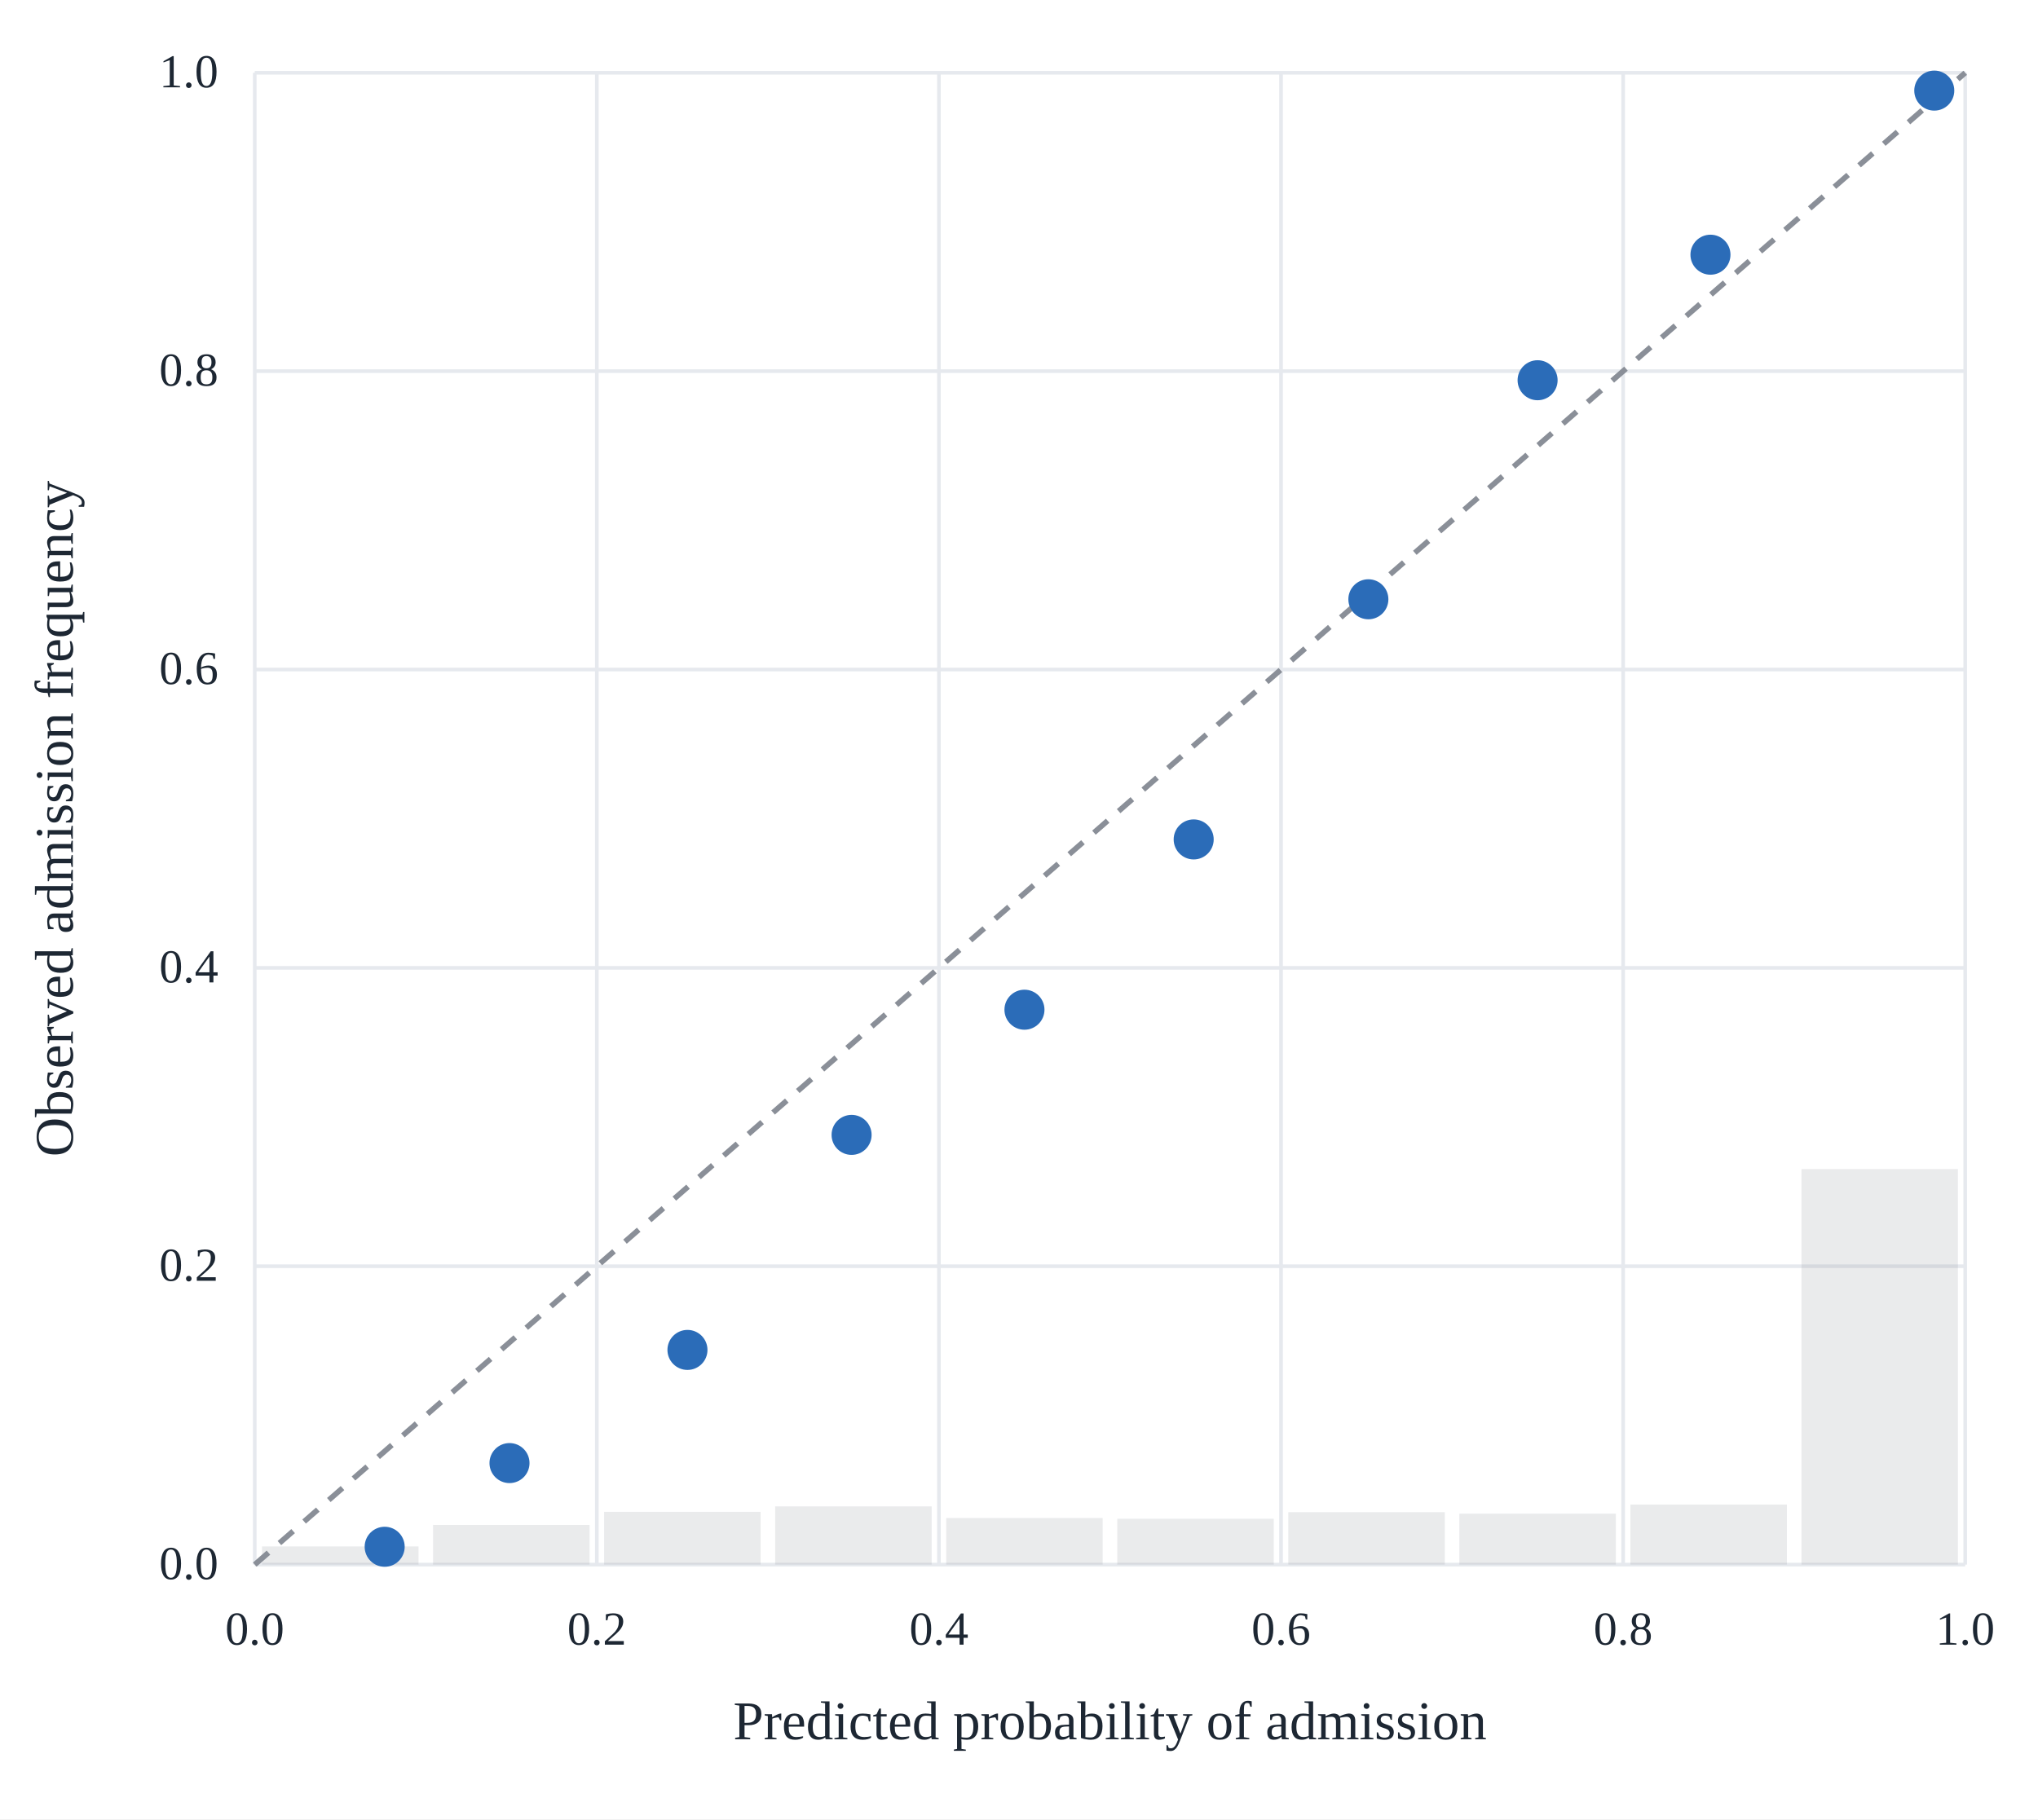
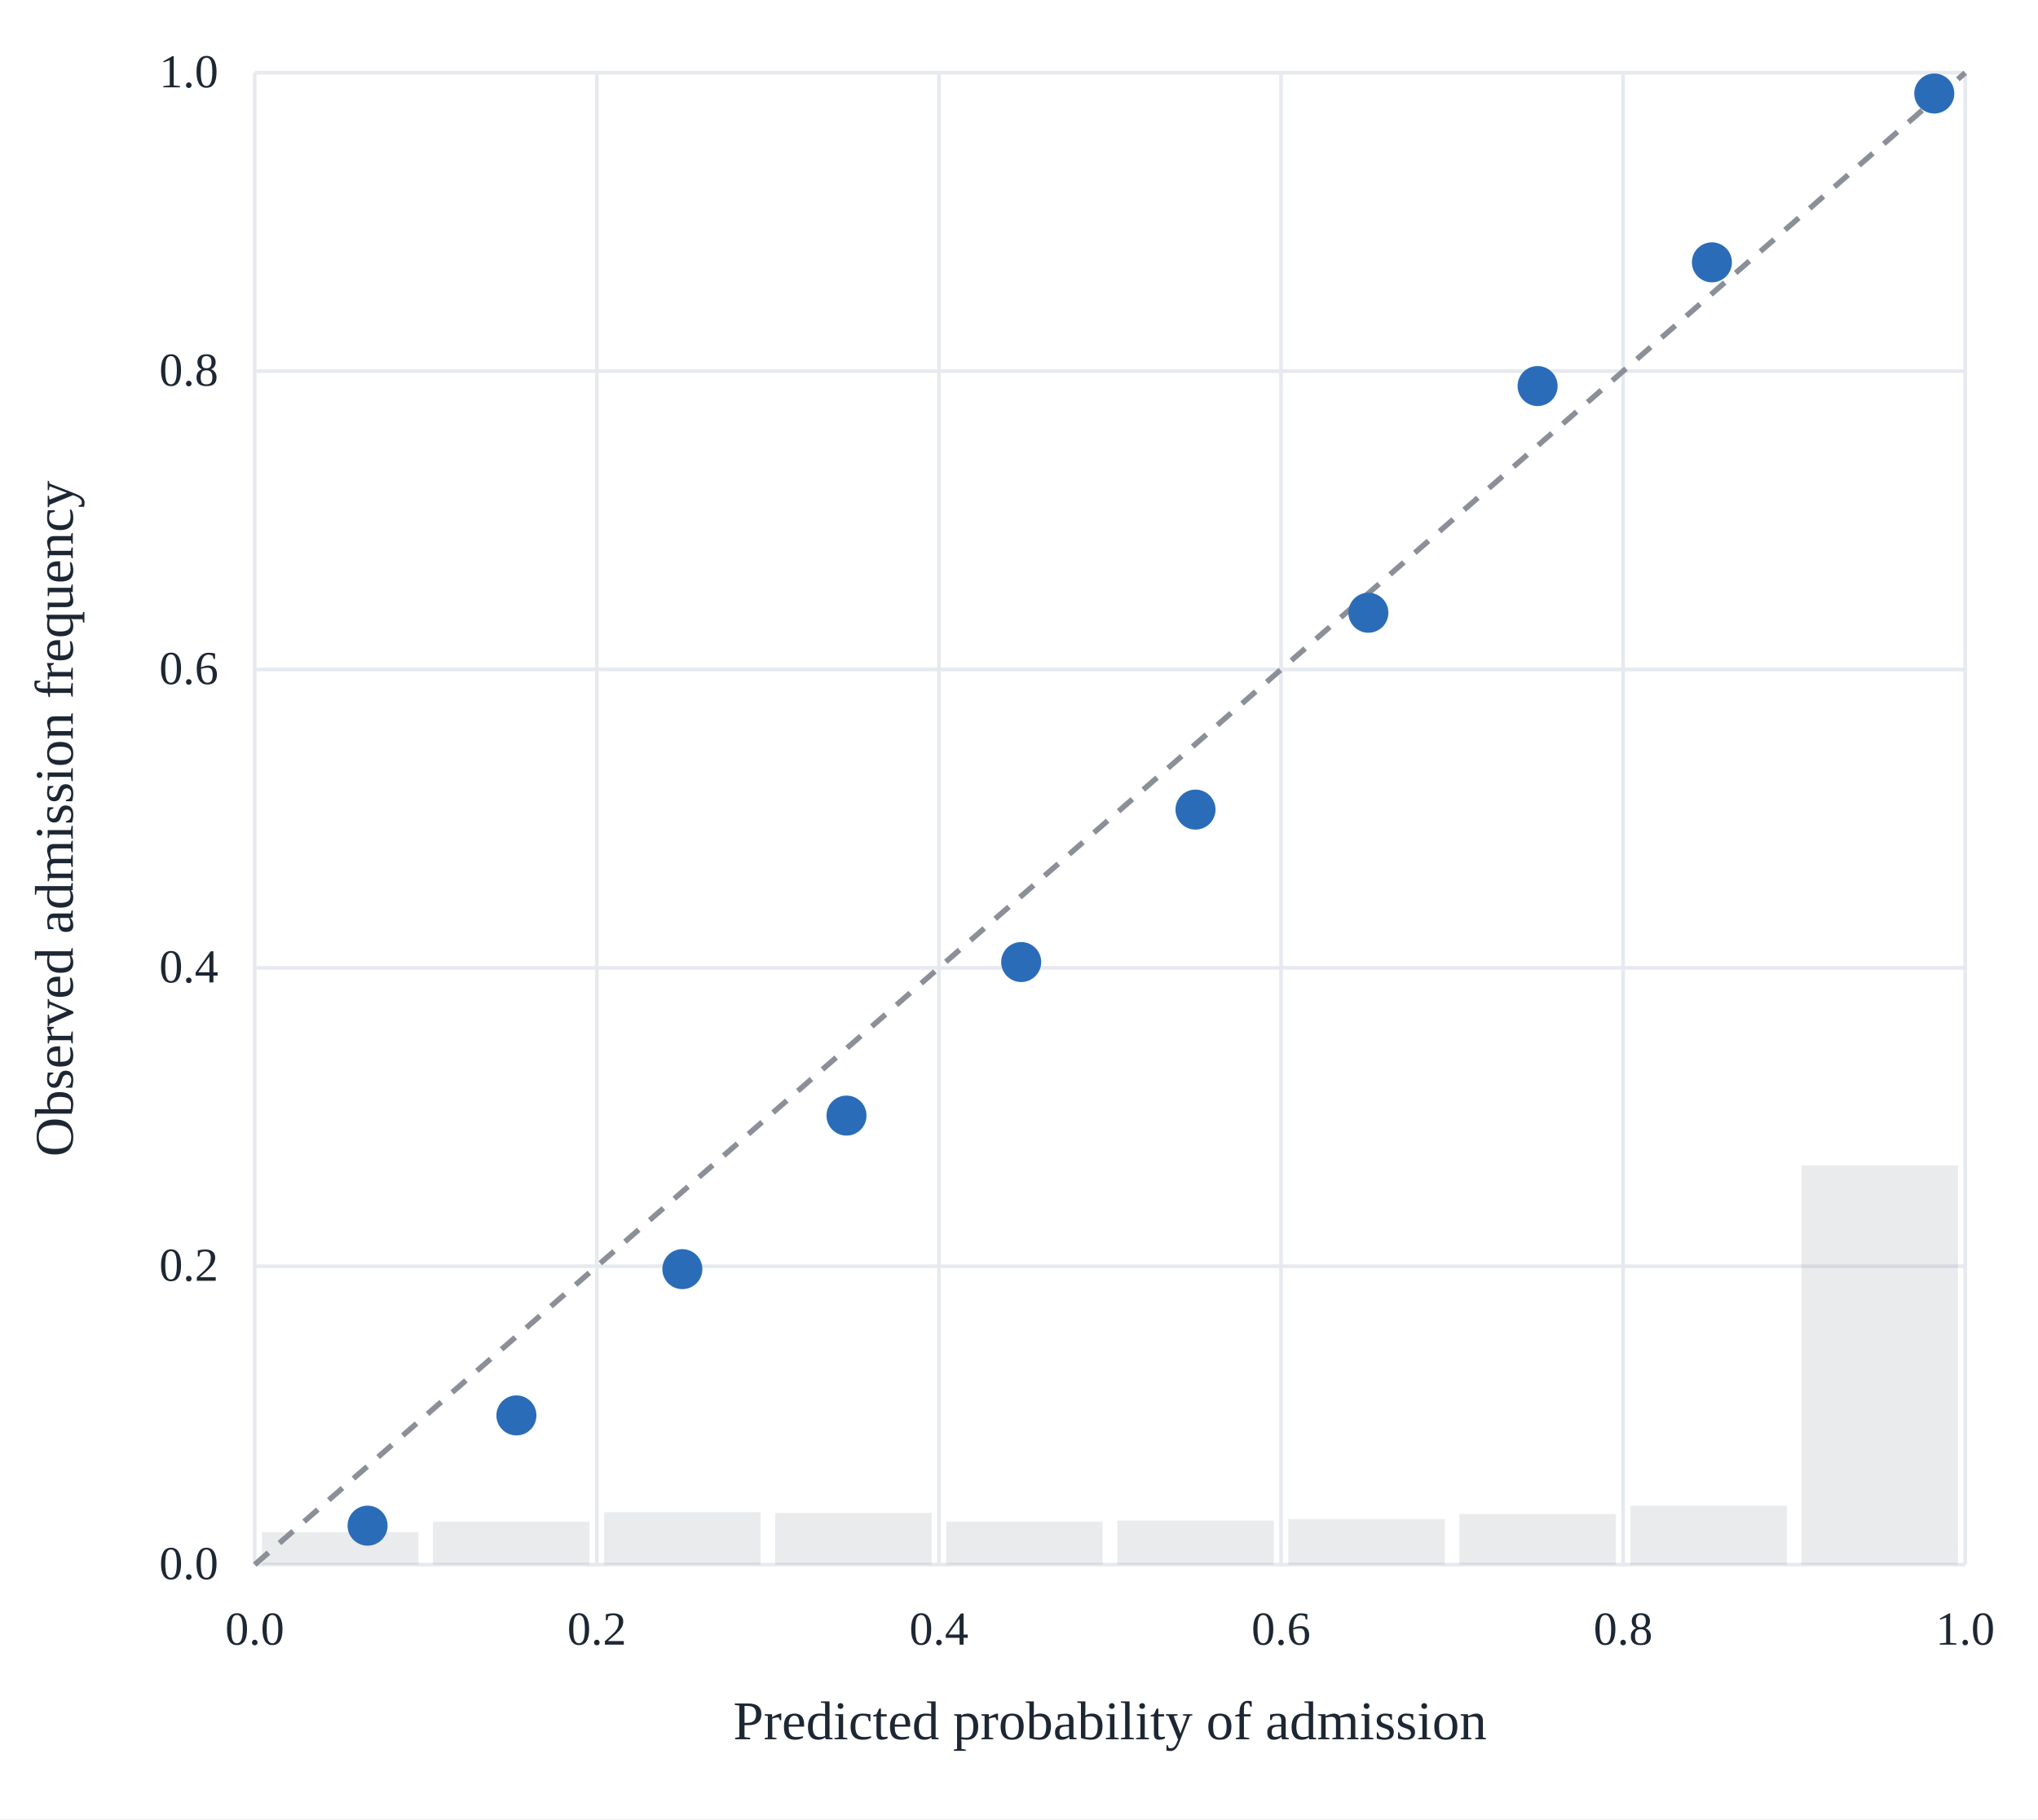
<svg xmlns="http://www.w3.org/2000/svg" viewBox="0 0 560 500" role="img" aria-label="Reliability diagram of the held-out admission probability">
  <rect width="560" height="500" fill="white" />
  <line x1="70.0" y1="430.0" x2="70.0" y2="20.0" stroke="#e6e9ee" stroke-width="1" />
  <line x1="70.0" y1="430.0" x2="540.0" y2="430.0" stroke="#e6e9ee" stroke-width="1" />
  <text x="70.0" y="452" font-family="Georgia, &quot;Times New Roman&quot;, serif" font-size="13" fill="#1d2733" text-anchor="middle">0.0</text>
  <text x="60" y="434.0" font-family="Georgia, &quot;Times New Roman&quot;, serif" font-size="13" fill="#1d2733" text-anchor="end">0.0</text>
  <line x1="164.0" y1="430.0" x2="164.0" y2="20.0" stroke="#e6e9ee" stroke-width="1" />
  <line x1="70.0" y1="348.0" x2="540.0" y2="348.0" stroke="#e6e9ee" stroke-width="1" />
  <text x="164.0" y="452" font-family="Georgia, &quot;Times New Roman&quot;, serif" font-size="13" fill="#1d2733" text-anchor="middle">0.2</text>
  <text x="60" y="352.0" font-family="Georgia, &quot;Times New Roman&quot;, serif" font-size="13" fill="#1d2733" text-anchor="end">0.2</text>
  <line x1="258.0" y1="430.0" x2="258.0" y2="20.0" stroke="#e6e9ee" stroke-width="1" />
  <line x1="70.0" y1="266.0" x2="540.0" y2="266.0" stroke="#e6e9ee" stroke-width="1" />
  <text x="258.0" y="452" font-family="Georgia, &quot;Times New Roman&quot;, serif" font-size="13" fill="#1d2733" text-anchor="middle">0.4</text>
  <text x="60" y="270.0" font-family="Georgia, &quot;Times New Roman&quot;, serif" font-size="13" fill="#1d2733" text-anchor="end">0.4</text>
  <line x1="352.0" y1="430.0" x2="352.0" y2="20.0" stroke="#e6e9ee" stroke-width="1" />
  <line x1="70.0" y1="184.0" x2="540.0" y2="184.0" stroke="#e6e9ee" stroke-width="1" />
  <text x="352.0" y="452" font-family="Georgia, &quot;Times New Roman&quot;, serif" font-size="13" fill="#1d2733" text-anchor="middle">0.6</text>
  <text x="60" y="188.0" font-family="Georgia, &quot;Times New Roman&quot;, serif" font-size="13" fill="#1d2733" text-anchor="end">0.6</text>
  <line x1="446.0" y1="430.0" x2="446.0" y2="20.0" stroke="#e6e9ee" stroke-width="1" />
  <line x1="70.0" y1="102.0" x2="540.0" y2="102.0" stroke="#e6e9ee" stroke-width="1" />
  <text x="446.0" y="452" font-family="Georgia, &quot;Times New Roman&quot;, serif" font-size="13" fill="#1d2733" text-anchor="middle">0.8</text>
  <text x="60" y="106.0" font-family="Georgia, &quot;Times New Roman&quot;, serif" font-size="13" fill="#1d2733" text-anchor="end">0.8</text>
  <line x1="540.0" y1="430.0" x2="540.0" y2="20.0" stroke="#e6e9ee" stroke-width="1" />
  <line x1="70.0" y1="20.0" x2="540.0" y2="20.0" stroke="#e6e9ee" stroke-width="1" />
  <text x="540.0" y="452" font-family="Georgia, &quot;Times New Roman&quot;, serif" font-size="13" fill="#1d2733" text-anchor="middle">1.0</text>
  <text x="60" y="24.0" font-family="Georgia, &quot;Times New Roman&quot;, serif" font-size="13" fill="#1d2733" text-anchor="end">1.0</text>
-   <rect x="72.0" y="425.0" width="43.0" height="5.0" fill="#8a8f98" opacity="0.18" />
-   <rect x="119.0" y="419.1" width="43.0" height="10.9" fill="#8a8f98" opacity="0.18" />
-   <rect x="166.0" y="415.5" width="43.0" height="14.5" fill="#8a8f98" opacity="0.18" />
-   <rect x="213.0" y="414.0" width="43.0" height="16.0" fill="#8a8f98" opacity="0.18" />
-   <rect x="260.0" y="417.2" width="43.0" height="12.8" fill="#8a8f98" opacity="0.18" />
-   <rect x="307.0" y="417.4" width="43.0" height="12.6" fill="#8a8f98" opacity="0.18" />
-   <rect x="354.0" y="415.6" width="43.0" height="14.4" fill="#8a8f98" opacity="0.18" />
-   <rect x="401.0" y="416.0" width="43.0" height="14.0" fill="#8a8f98" opacity="0.18" />
-   <rect x="448.0" y="413.5" width="43.0" height="16.5" fill="#8a8f98" opacity="0.18" />
-   <rect x="495.0" y="321.3" width="43.0" height="108.7" fill="#8a8f98" opacity="0.18" />
+   <rect x="72.0" y="421.1" width="43.0" height="8.9" fill="#8a8f98" opacity="0.18" />
+   <rect x="119.0" y="418.2" width="43.0" height="11.8" fill="#8a8f98" opacity="0.18" />
+   <rect x="166.0" y="415.6" width="43.0" height="14.4" fill="#8a8f98" opacity="0.18" />
+   <rect x="213.0" y="415.8" width="43.0" height="14.2" fill="#8a8f98" opacity="0.18" />
+   <rect x="260.0" y="418.2" width="43.0" height="11.8" fill="#8a8f98" opacity="0.18" />
+   <rect x="307.0" y="417.9" width="43.0" height="12.1" fill="#8a8f98" opacity="0.18" />
+   <rect x="354.0" y="417.5" width="43.0" height="12.5" fill="#8a8f98" opacity="0.18" />
+   <rect x="401.0" y="416.1" width="43.0" height="13.9" fill="#8a8f98" opacity="0.18" />
+   <rect x="448.0" y="413.8" width="43.0" height="16.2" fill="#8a8f98" opacity="0.18" />
+   <rect x="495.0" y="320.3" width="43.0" height="109.7" fill="#8a8f98" opacity="0.18" />
  <line x1="70.0" y1="430.0" x2="540.0" y2="20.0" stroke="#8a8f98" stroke-width="1.5" stroke-dasharray="5 4" />
-   <circle cx="105.7" cy="425.1" r="5.5" fill="#2b6cb8" />
-   <circle cx="140.0" cy="402.1" r="5.5" fill="#2b6cb8" />
-   <circle cx="188.9" cy="371.0" r="5.5" fill="#2b6cb8" />
-   <circle cx="234.0" cy="311.9" r="5.5" fill="#2b6cb8" />
-   <circle cx="281.5" cy="277.5" r="5.5" fill="#2b6cb8" />
-   <circle cx="328.0" cy="230.7" r="5.5" fill="#2b6cb8" />
-   <circle cx="376.0" cy="164.7" r="5.5" fill="#2b6cb8" />
-   <circle cx="422.5" cy="104.5" r="5.5" fill="#2b6cb8" />
-   <circle cx="470.0" cy="70.0" r="5.5" fill="#2b6cb8" />
-   <circle cx="531.5" cy="24.9" r="5.5" fill="#2b6cb8" />
+   <circle cx="101.0" cy="419.3" r="5.5" fill="#2b6cb8" />
+   <circle cx="141.9" cy="389.0" r="5.5" fill="#2b6cb8" />
+   <circle cx="187.5" cy="348.8" r="5.5" fill="#2b6cb8" />
+   <circle cx="232.6" cy="306.6" r="5.5" fill="#2b6cb8" />
+   <circle cx="280.6" cy="264.4" r="5.5" fill="#2b6cb8" />
+   <circle cx="328.5" cy="222.5" r="5.5" fill="#2b6cb8" />
+   <circle cx="376.0" cy="168.4" r="5.5" fill="#2b6cb8" />
+   <circle cx="422.5" cy="106.1" r="5.5" fill="#2b6cb8" />
+   <circle cx="470.4" cy="72.1" r="5.5" fill="#2b6cb8" />
+   <circle cx="531.5" cy="25.7" r="5.5" fill="#2b6cb8" />
  <text x="305.0" y="478" font-family="Georgia, &quot;Times New Roman&quot;, serif" font-size="15" fill="#1d2733" text-anchor="middle">Predicted probability of admission</text>
  <text x="20" y="225.0" font-family="Georgia, &quot;Times New Roman&quot;, serif" font-size="15" fill="#1d2733" text-anchor="middle" transform="rotate(-90 20 225.0)">Observed admission frequency</text>
</svg>
